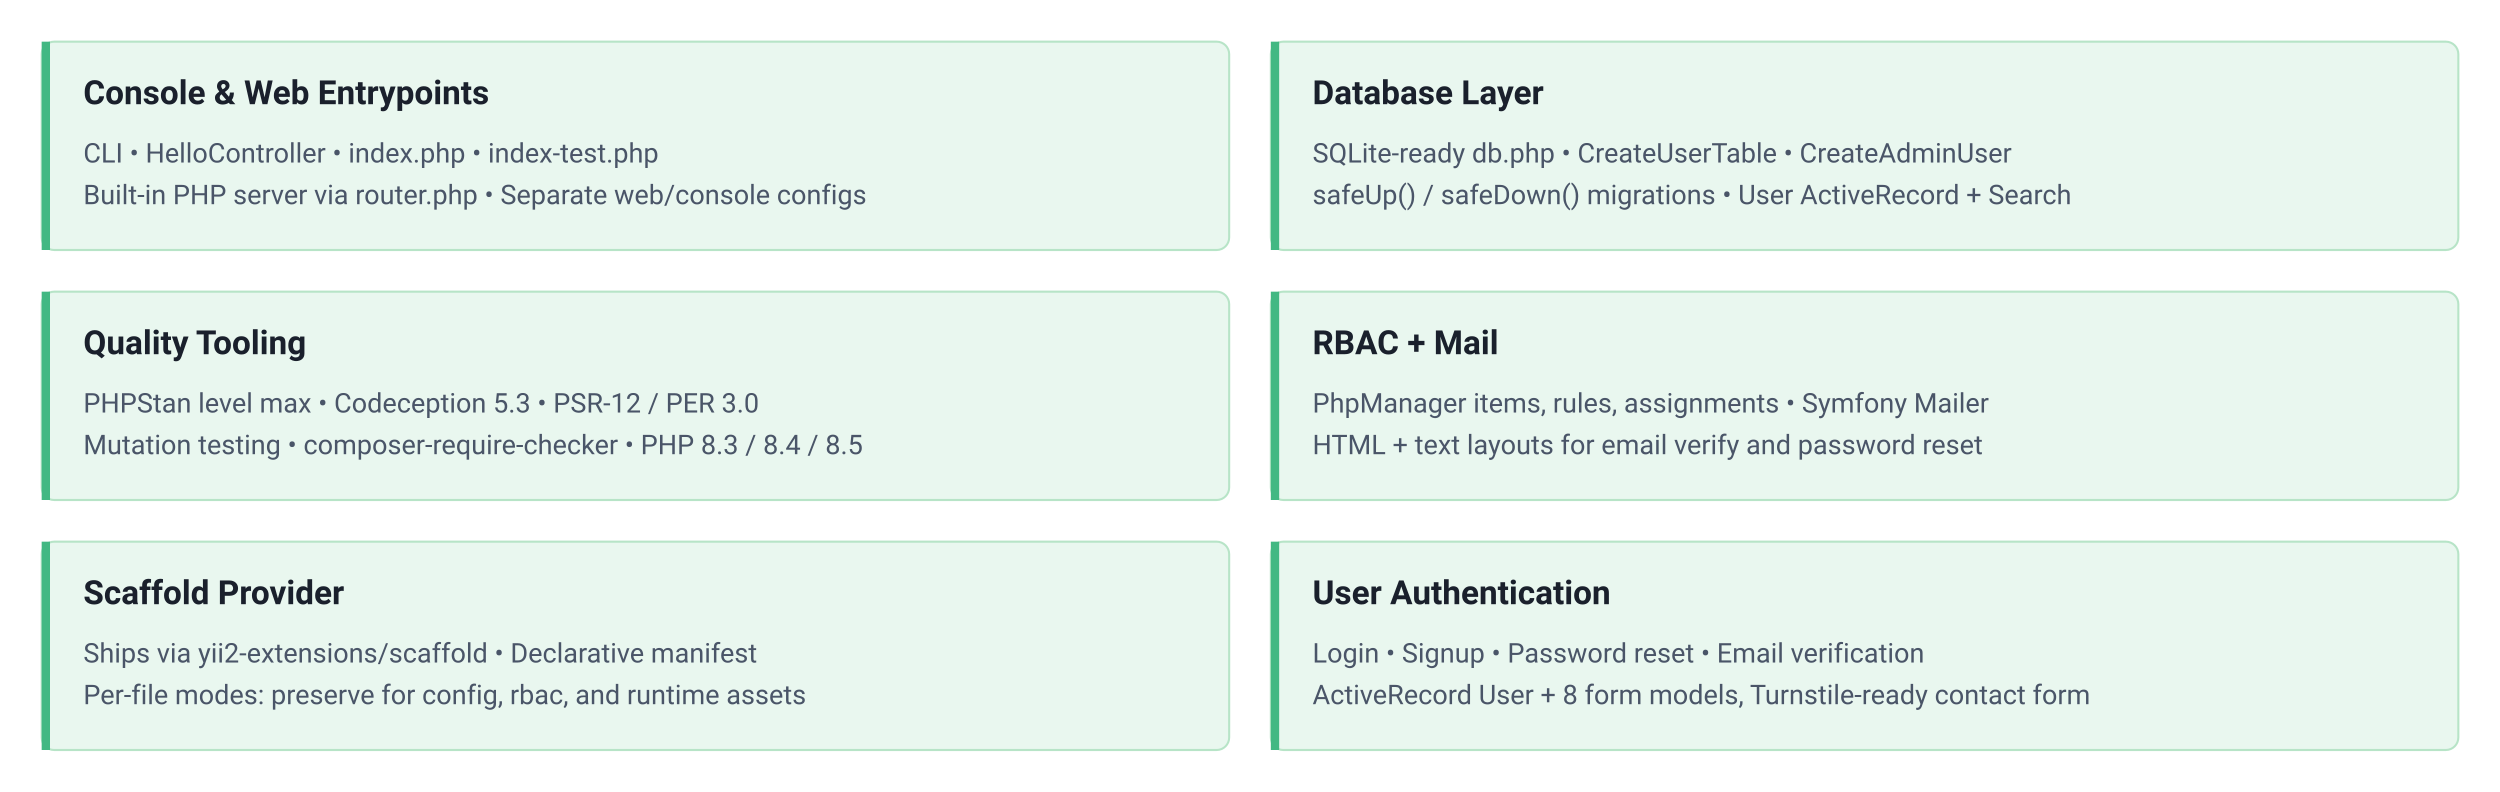
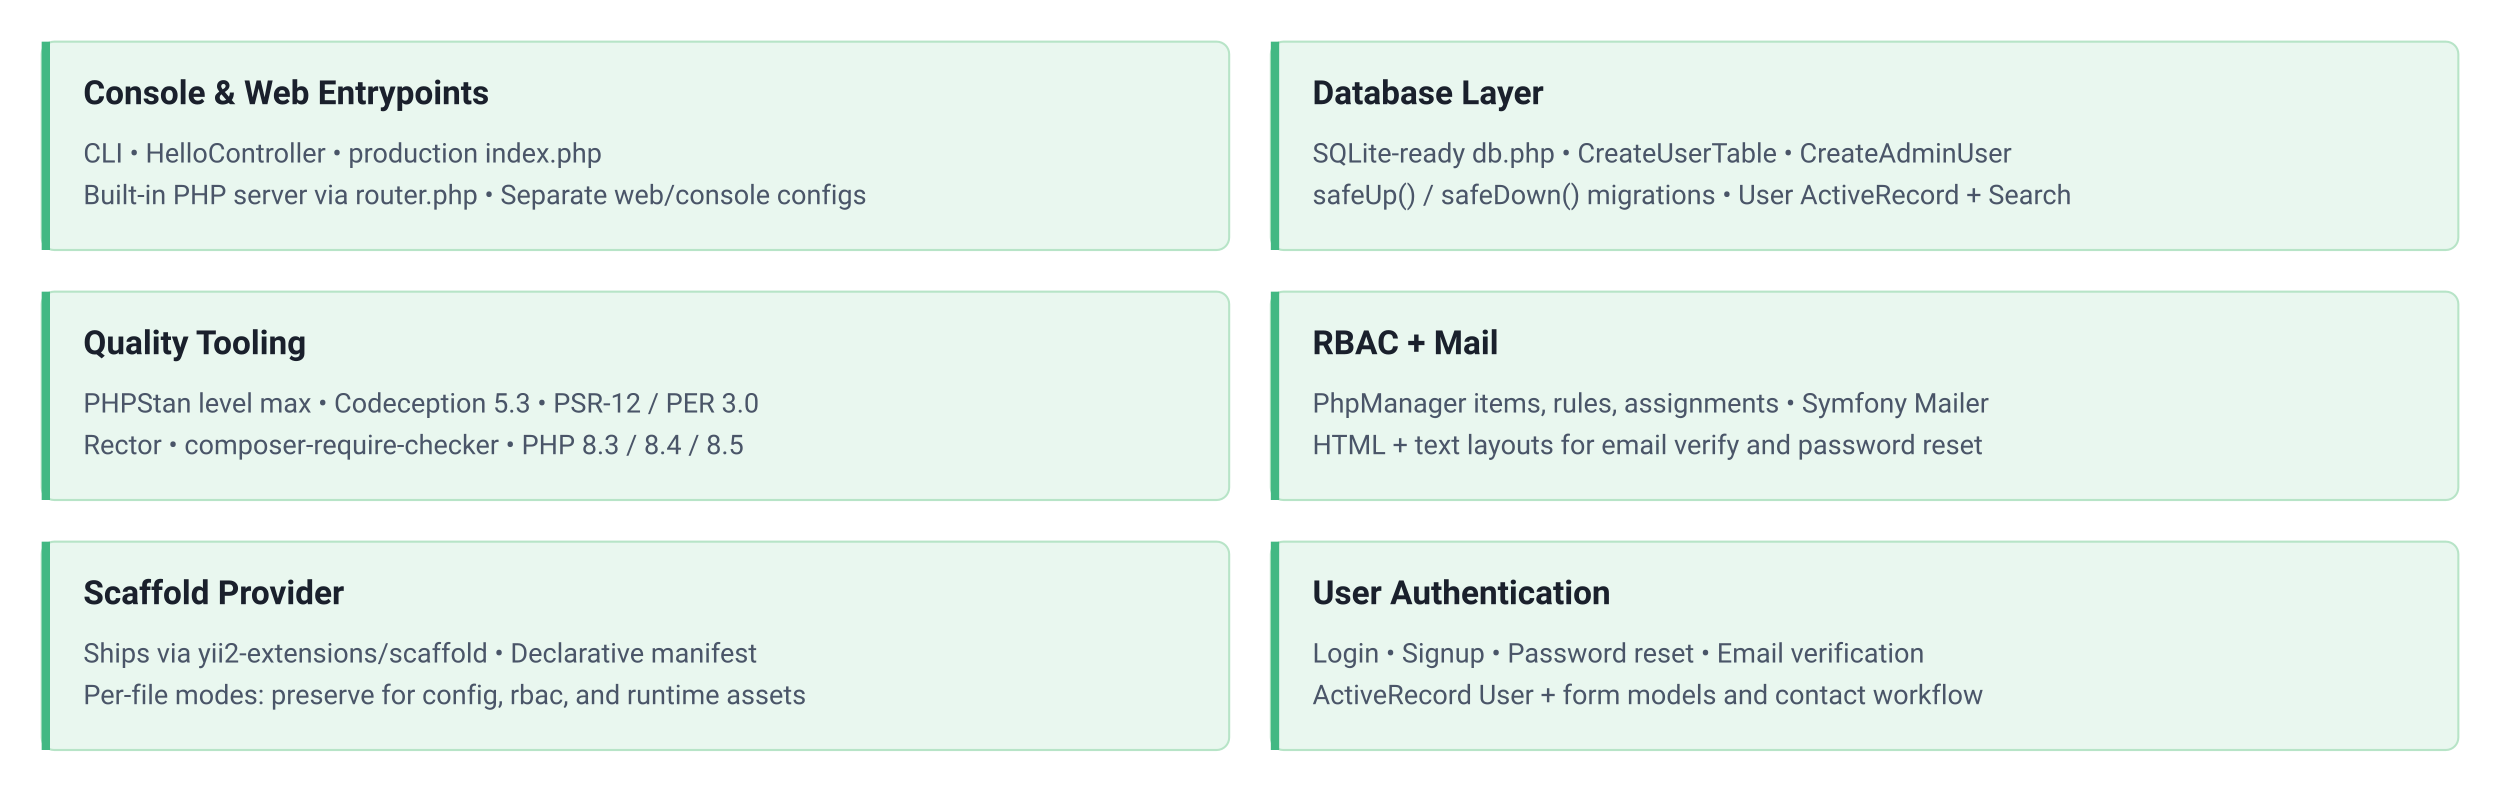
<svg xmlns="http://www.w3.org/2000/svg" viewBox="0 0 1200 380" width="100%" height="340">
  <style>
        text { font-family: -apple-system, BlinkMacSystemFont, "Segoe UI", Roboto, Helvetica, Arial, sans-serif; }
        .box-bg { fill: #e9f7ef; stroke: #b7e4c7; stroke-width: 1; }
        .title { font-weight: 700; font-size: 16px; fill: #1a202c; }
        .content { font-size: 13px; fill: #4a5568; }
    </style>
  <g>
    <rect class="box-bg" x="20" y="20" width="570" height="100" rx="6" />
    <rect x="20" y="20" width="4" height="100" fill="#42b883" />
    <text class="title" x="40" y="50">Console &amp; Web Entrypoints</text>
-     <text class="content" x="40" y="78">CLI • HelloController • index.php • index-test.php</text>
+     <text class="content" x="40" y="78">CLI • HelloController • production index.php</text>
    <text class="content" x="40" y="98">Built-in PHP server via router.php • Separate web/console configs</text>
  </g>
  <g>
    <rect class="box-bg" x="610" y="20" width="570" height="100" rx="6" />
    <rect x="610" y="20" width="4" height="100" fill="#42b883" />
    <text class="title" x="630" y="50">Database Layer</text>
    <text class="content" x="630" y="78">SQLite-ready db.php • CreateUserTable • CreateAdminUser</text>
    <text class="content" x="630" y="98">safeUp() / safeDown() migrations • User ActiveRecord + Search</text>
  </g>
  <g>
    <rect class="box-bg" x="20" y="140" width="570" height="100" rx="6" />
    <rect x="20" y="140" width="4" height="100" fill="#42b883" />
    <text class="title" x="40" y="170">Quality Tooling</text>
    <text class="content" x="40" y="198">PHPStan level max • Codeception 5.3 • PSR-12 / PER 3.0</text>
-     <text class="content" x="40" y="218">Mutation testing • composer-require-checker • PHP 8.3 / 8.4 / 8.5</text>
+     <text class="content" x="40" y="218">Rector • composer-require-checker • PHP 8.3 / 8.4 / 8.5</text>
  </g>
  <g>
    <rect class="box-bg" x="610" y="140" width="570" height="100" rx="6" />
    <rect x="610" y="140" width="4" height="100" fill="#42b883" />
    <text class="title" x="630" y="170">RBAC + Mail</text>
    <text class="content" x="630" y="198">PhpManager items, rules, assignments • Symfony Mailer</text>
    <text class="content" x="630" y="218">HTML + text layouts for email verify and password reset</text>
  </g>
  <g>
    <rect class="box-bg" x="20" y="260" width="570" height="100" rx="6" />
    <rect x="20" y="260" width="4" height="100" fill="#42b883" />
    <text class="title" x="40" y="290">Scaffold Provider</text>
    <text class="content" x="40" y="318">Ships via yii2-extensions/scaffold • Declarative manifest</text>
    <text class="content" x="40" y="338">Per-file modes: preserve for config, rbac, and runtime assets</text>
  </g>
  <g>
    <rect class="box-bg" x="610" y="260" width="570" height="100" rx="6" />
    <rect x="610" y="260" width="4" height="100" fill="#42b883" />
    <text class="title" x="630" y="290">User Authentication</text>
    <text class="content" x="630" y="318">Login • Signup • Password reset • Email verification</text>
-     <text class="content" x="630" y="338">ActiveRecord User + 8 form models, Turnstile-ready contact form</text>
+     <text class="content" x="630" y="338">ActiveRecord User + form models and contact workflow</text>
  </g>
</svg>
